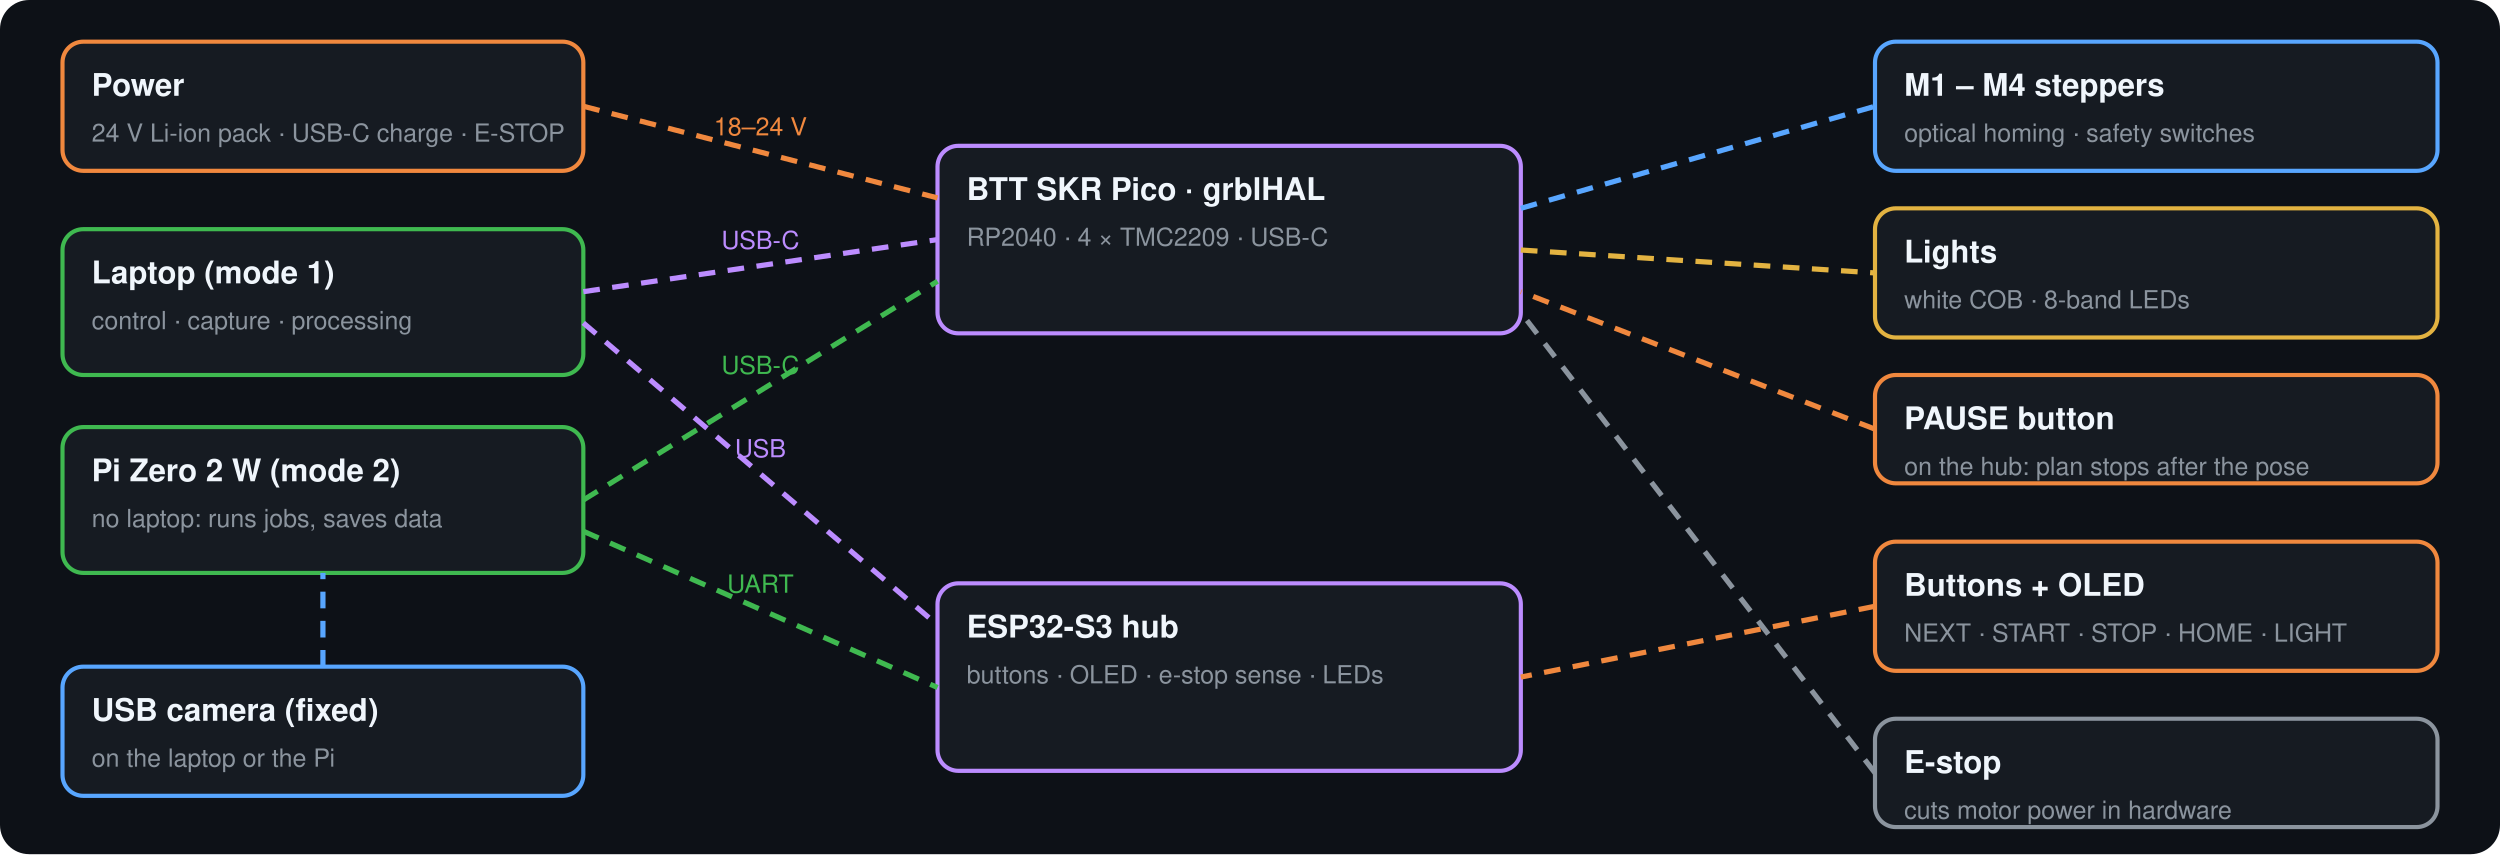
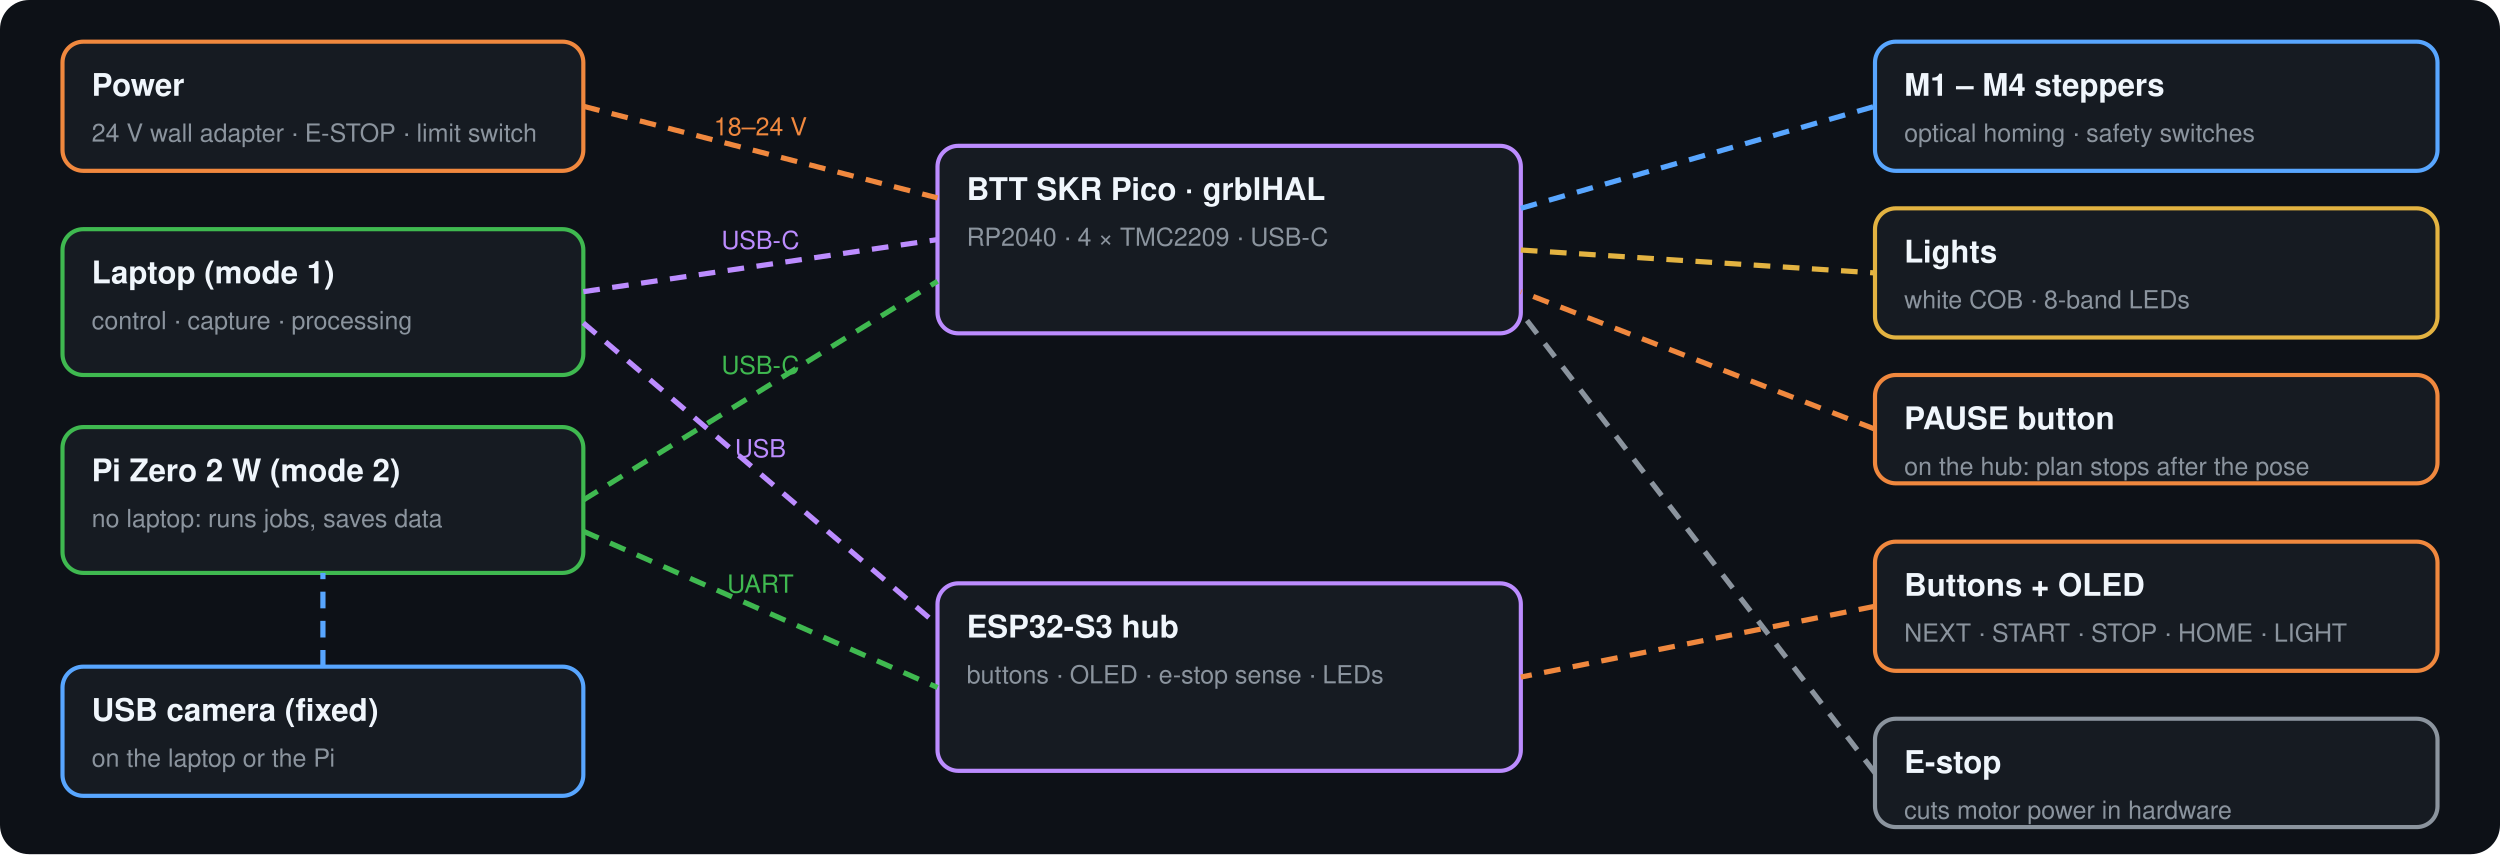
<svg xmlns="http://www.w3.org/2000/svg" viewBox="0 0 1200 410" font-family="Segoe UI,Helvetica,Arial,sans-serif">
  <style>.t{fill:#f0f6fc} .m{fill:#8b949e} .b{font-weight:600} </style>
  <rect width="1200" height="410" rx="14" fill="#0d1117" />
  <rect x="30" y="20" width="250" height="62" rx="10" fill="#161b22" stroke="#f0883e" stroke-width="2" />
  <text x="44" y="46" class="t b" font-size="15">Power</text>
-   <text x="44" y="68" class="m" font-size="12">24 V Li-ion pack · USB-C charge · E-STOP</text>
+   <text x="44" y="68" class="m" font-size="12">24 V wall adapter · E-STOP · limit switch</text>
  <rect x="30" y="110" width="250" height="70" rx="10" fill="#161b22" stroke="#3fb950" stroke-width="2" />
  <text x="44" y="136" class="t b" font-size="15">Laptop (mode 1)</text>
  <text x="44" y="158" class="m" font-size="12">control · capture · processing</text>
  <rect x="30" y="205" width="250" height="70" rx="10" fill="#161b22" stroke="#3fb950" stroke-width="2" />
  <text x="44" y="231" class="t b" font-size="15">Pi Zero 2 W (mode 2)</text>
  <text x="44" y="253" class="m" font-size="12">no laptop: runs jobs, saves data</text>
  <rect x="30" y="320" width="250" height="62" rx="10" fill="#161b22" stroke="#58a6ff" stroke-width="2" />
  <text x="44" y="346" class="t b" font-size="15">USB camera (fixed)</text>
  <text x="44" y="368" class="m" font-size="12">on the laptop or the Pi</text>
  <rect x="450" y="70" width="280" height="90" rx="10" fill="#161b22" stroke="#bc8cff" stroke-width="2" />
  <text x="464" y="96" class="t b" font-size="15">BTT SKR Pico · grblHAL</text>
  <text x="464" y="118" class="m" font-size="12">RP2040 · 4 × TMC2209 · USB-C</text>
  <rect x="450" y="280" width="280" height="90" rx="10" fill="#161b22" stroke="#bc8cff" stroke-width="2" />
  <text x="464" y="306" class="t b" font-size="15">ESP32-S3 hub</text>
  <text x="464" y="328" class="m" font-size="12">buttons · OLED · e-stop sense · LEDs</text>
  <rect x="900" y="20" width="270" height="62" rx="10" fill="#161b22" stroke="#58a6ff" stroke-width="2" />
  <text x="914" y="46" class="t b" font-size="15">M1 – M4 steppers</text>
  <text x="914" y="68" class="m" font-size="12">optical homing · safety switches</text>
  <rect x="900" y="100" width="270" height="62" rx="10" fill="#161b22" stroke="#e3b341" stroke-width="2" />
  <text x="914" y="126" class="t b" font-size="15">Lights</text>
  <text x="914" y="148" class="m" font-size="12">white COB · 8-band LEDs</text>
  <rect x="900" y="180" width="270" height="52" rx="10" fill="#161b22" stroke="#f0883e" stroke-width="2" />
  <text x="914" y="206" class="t b" font-size="15">PAUSE button</text>
  <text x="914" y="228" class="m" font-size="12">on the hub: plan stops after the pose</text>
  <rect x="900" y="260" width="270" height="62" rx="10" fill="#161b22" stroke="#f0883e" stroke-width="2" />
  <text x="914" y="286" class="t b" font-size="15">Buttons + OLED</text>
  <text x="914" y="308" class="m" font-size="12">NEXT · START · STOP · HOME · LIGHT</text>
  <rect x="900" y="345" width="270" height="52" rx="10" fill="#161b22" stroke="#8b949e" stroke-width="2" />
  <text x="914" y="371" class="t b" font-size="15">E-stop</text>
  <text x="914" y="393" class="m" font-size="12">cuts motor power in hardware</text>
  <line x1="280" y1="51" x2="450" y2="95" stroke="#f0883e" stroke-width="2.5" stroke-dasharray="8 6">
    <animate attributeName="stroke-dashoffset" from="0" to="-28" dur="1s" repeatCount="indefinite" />
  </line>
  <text x="365.0" y="65.0" fill="#f0883e" font-size="12" text-anchor="middle">18–24 V</text>
  <line x1="280" y1="140" x2="450" y2="115" stroke="#bc8cff" stroke-width="2.5" stroke-dasharray="8 6">
    <animate attributeName="stroke-dashoffset" from="0" to="-28" dur="1s" repeatCount="indefinite" />
  </line>
  <text x="365.0" y="119.5" fill="#bc8cff" font-size="12" text-anchor="middle">USB-C</text>
  <line x1="280" y1="240" x2="450" y2="135" stroke="#3fb950" stroke-width="2.5" stroke-dasharray="8 6">
    <animate attributeName="stroke-dashoffset" from="0" to="-28" dur="1s" repeatCount="indefinite" />
  </line>
  <text x="365.0" y="179.5" fill="#3fb950" font-size="12" text-anchor="middle">USB-C</text>
  <line x1="280" y1="155" x2="450" y2="300" stroke="#bc8cff" stroke-width="2.5" stroke-dasharray="8 6">
    <animate attributeName="stroke-dashoffset" from="0" to="-28" dur="1s" repeatCount="indefinite" />
  </line>
  <text x="365.0" y="219.5" fill="#bc8cff" font-size="12" text-anchor="middle">USB</text>
  <line x1="280" y1="255" x2="450" y2="330" stroke="#3fb950" stroke-width="2.5" stroke-dasharray="8 6">
    <animate attributeName="stroke-dashoffset" from="0" to="-28" dur="1s" repeatCount="indefinite" />
  </line>
  <text x="365.0" y="284.5" fill="#3fb950" font-size="12" text-anchor="middle">UART</text>
  <line x1="155" y1="320" x2="155" y2="275" stroke="#58a6ff" stroke-width="2.5" stroke-dasharray="8 6">
    <animate attributeName="stroke-dashoffset" from="0" to="-28" dur="1s" repeatCount="indefinite" />
  </line>
  <line x1="730" y1="100" x2="900" y2="51" stroke="#58a6ff" stroke-width="2.5" stroke-dasharray="8 6">
    <animate attributeName="stroke-dashoffset" from="0" to="-28" dur="1s" repeatCount="indefinite" />
  </line>
  <line x1="730" y1="120" x2="900" y2="131" stroke="#e3b341" stroke-width="2.5" stroke-dasharray="8 6">
    <animate attributeName="stroke-dashoffset" from="0" to="-28" dur="1s" repeatCount="indefinite" />
  </line>
  <line x1="900" y1="206" x2="730" y2="140" stroke="#f0883e" stroke-width="2.5" stroke-dasharray="8 6">
    <animate attributeName="stroke-dashoffset" from="0" to="-28" dur="1s" repeatCount="indefinite" />
  </line>
  <line x1="900" y1="291" x2="730" y2="325" stroke="#f0883e" stroke-width="2.5" stroke-dasharray="8 6">
    <animate attributeName="stroke-dashoffset" from="0" to="-28" dur="1s" repeatCount="indefinite" />
  </line>
  <line x1="900" y1="371" x2="730" y2="150" stroke="#8b949e" stroke-width="2.5" stroke-dasharray="8 6">
    <animate attributeName="stroke-dashoffset" from="0" to="-28" dur="1s" repeatCount="indefinite" />
  </line>
</svg>
